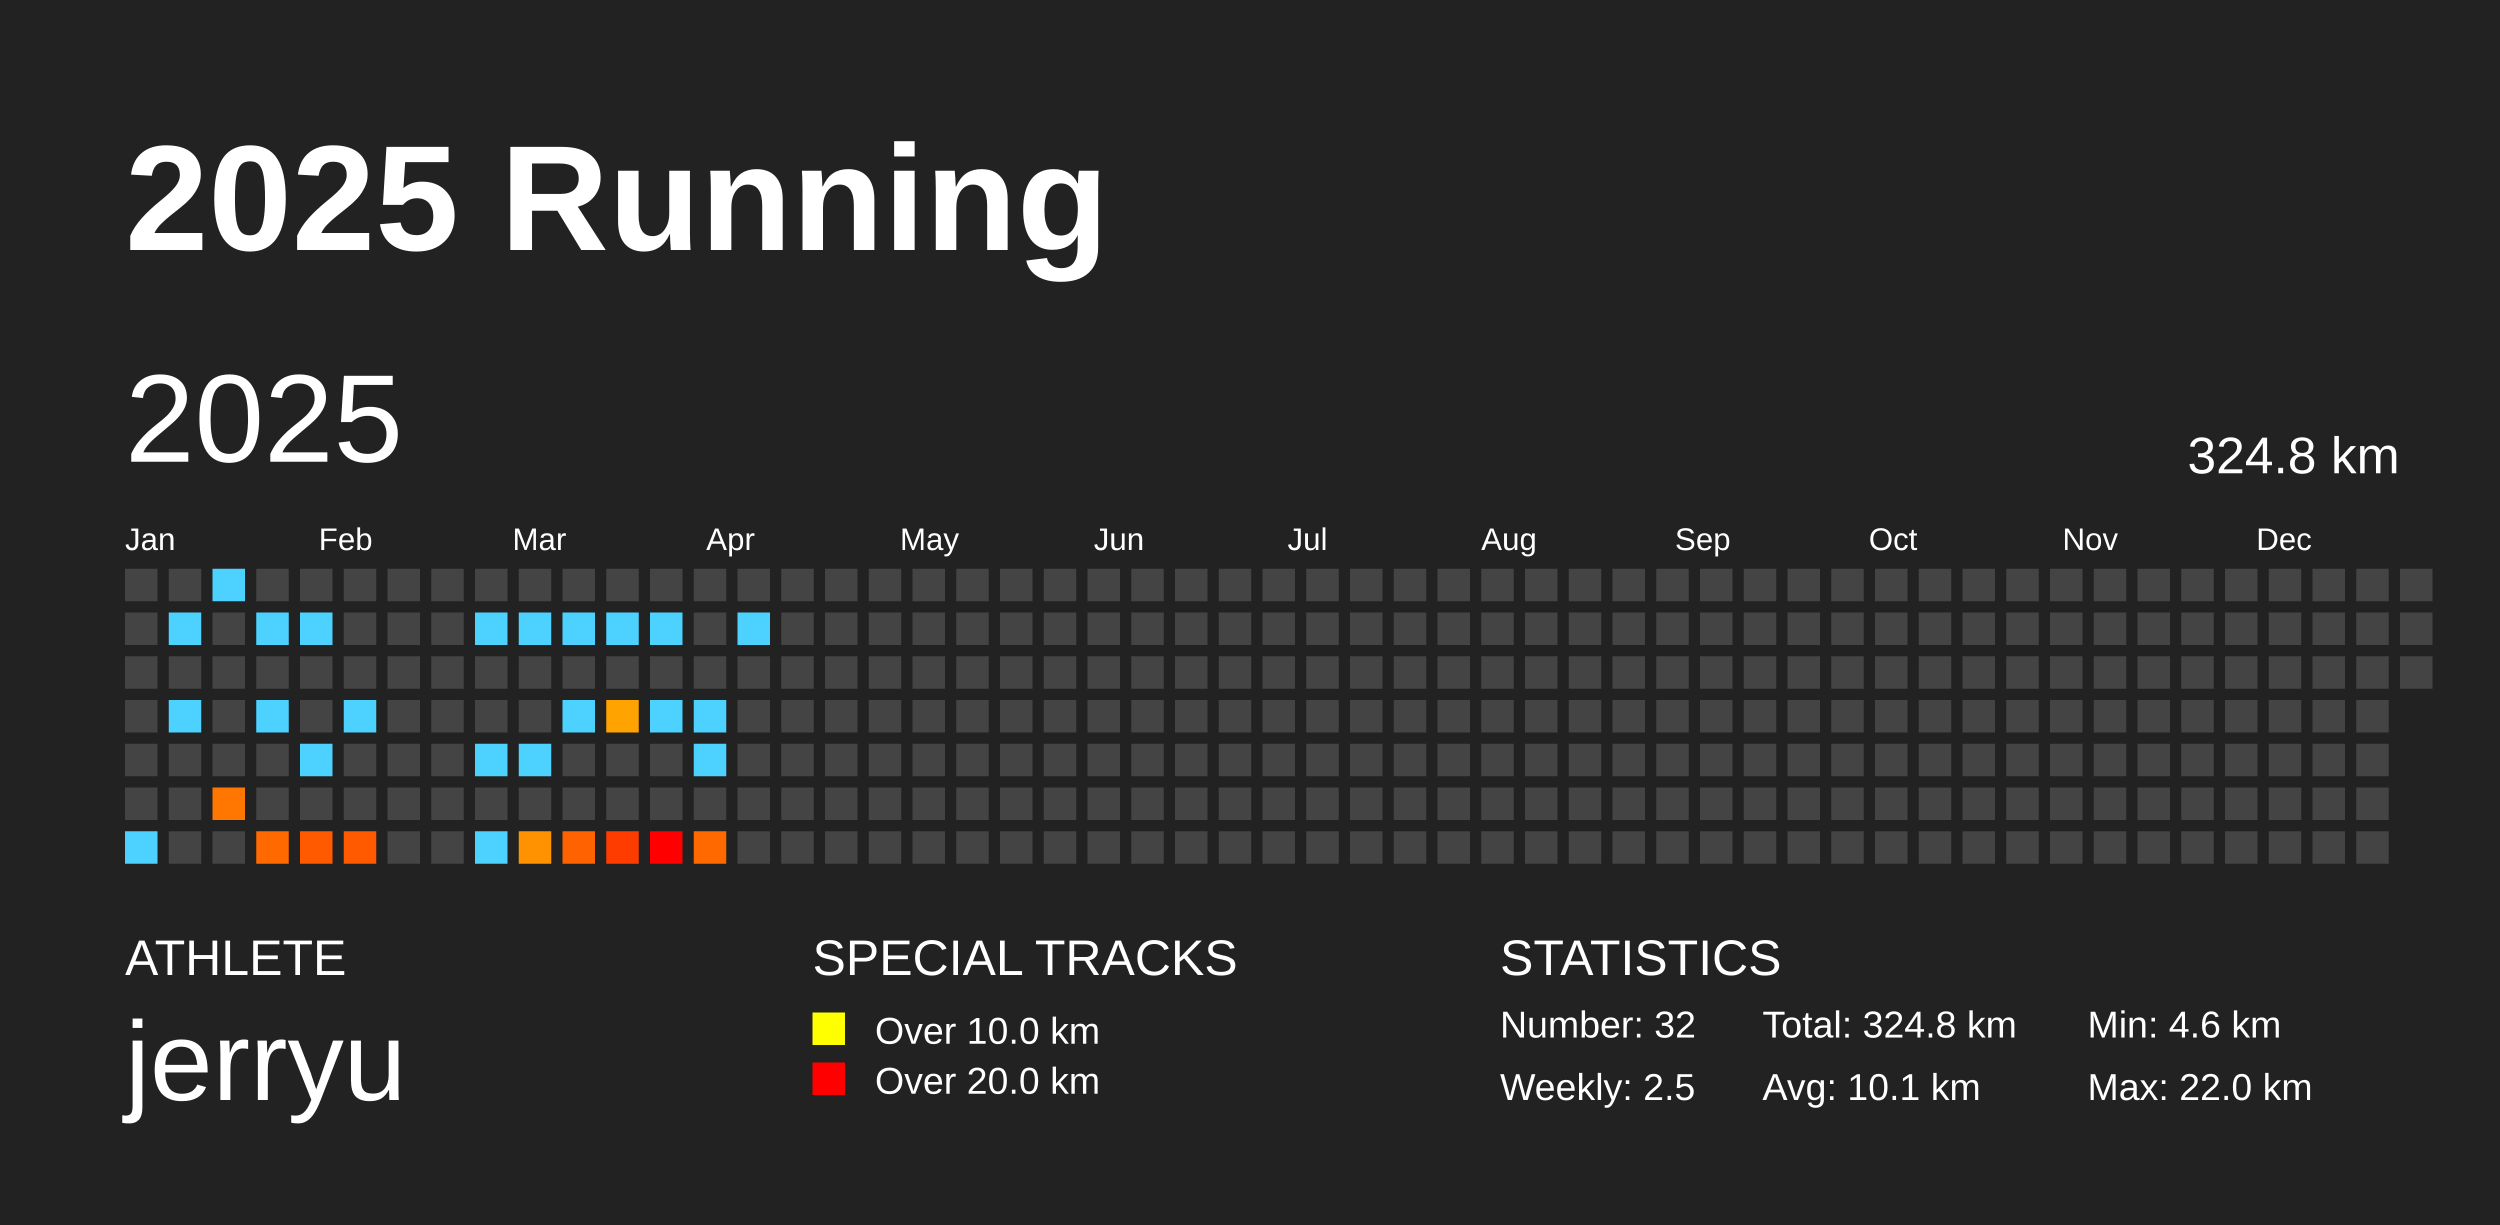
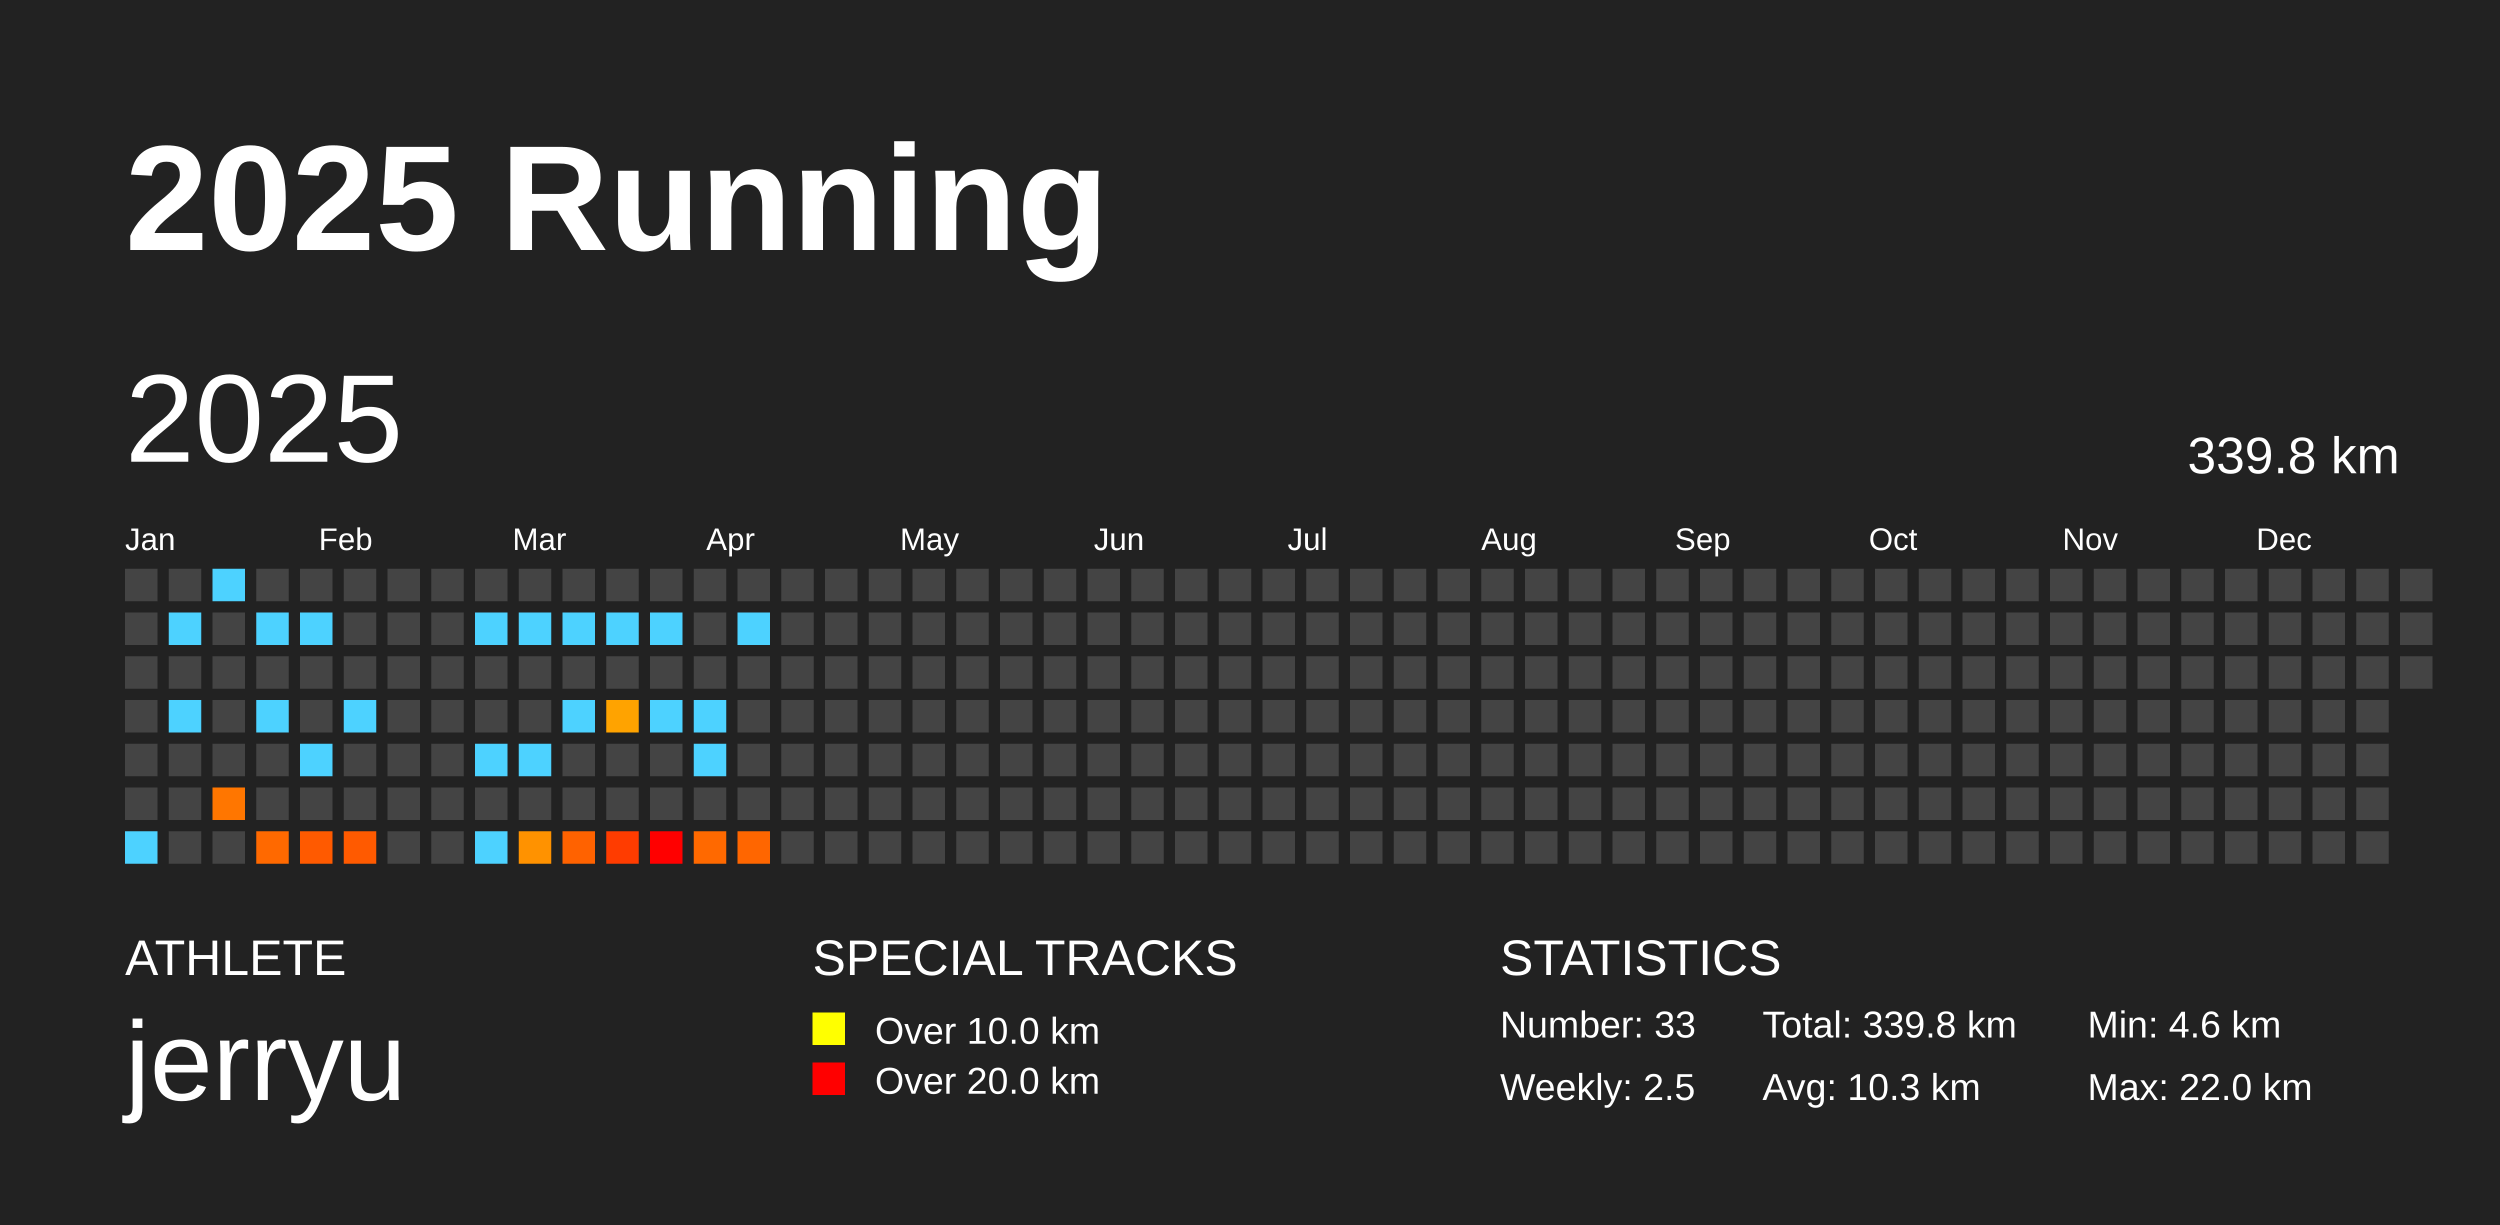
<svg xmlns="http://www.w3.org/2000/svg" baseProfile="full" height="98mm" version="1.1" viewBox="0,0,200,98" width="200mm">
  <defs />
  <rect fill="#222222" height="98" width="200" x="0" y="0" />
  <text fill="#FFFFFF" style="font-size:12px; font-family:Arial; font-weight:bold;" x="10" y="20">2025 Running</text>
  <text fill="#FFFFFF" style="font-size:4px; font-family:Arial" x="10" y="78">ATHLETE</text>
  <text fill="#FFFFFF" style="font-size:9px; font-family:Arial" x="10" y="88">jerryu</text>
  <text fill="#FFFFFF" style="font-size:4px; font-family:Arial" x="65" y="78">SPECIAL TRACKS</text>
  <rect fill="yellow" height="2.6" width="2.6" x="65" y="81" />
  <text fill="#FFFFFF" style="font-size:3px; font-family:Arial" x="70" y="83.5">Over 10.0 km</text>
  <rect fill="red" height="2.6" width="2.6" x="65" y="85" />
  <text fill="#FFFFFF" style="font-size:3px; font-family:Arial" x="70" y="87.5">Over 20.0 km</text>
  <text fill="#FFFFFF" style="font-size:4px; font-family:Arial" x="120" y="78">STATISTICS</text>
-   <text fill="#FFFFFF" style="font-size:3px; font-family:Arial" x="120" y="83">Number: 32</text>
+   <text fill="#FFFFFF" style="font-size:3px; font-family:Arial" x="120" y="83">Number: 33</text>
  <text fill="#FFFFFF" style="font-size:3px; font-family:Arial" x="120" y="88">Weekly: 2.5</text>
-   <text fill="#FFFFFF" style="font-size:3px; font-family:Arial" x="141" y="83">Total: 324.8 km</text>
-   <text fill="#FFFFFF" style="font-size:3px; font-family:Arial" x="141" y="88">Avg: 10.1 km</text>
+   <text fill="#FFFFFF" style="font-size:3px; font-family:Arial" x="141" y="83">Total: 339.8 km</text>
+   <text fill="#FFFFFF" style="font-size:3px; font-family:Arial" x="141" y="88">Avg: 10.3 km</text>
  <text fill="#FFFFFF" style="font-size:3px; font-family:Arial" x="167" y="83">Min: 4.6 km</text>
  <text fill="#FFFFFF" style="font-size:3px; font-family:Arial" x="167" y="88">Max: 22.0 km</text>
  <text dominant-baseline="hanging" fill="#FFFFFF" style="font-size:10.0px; font-family:Arial;" x="10" y="30">2025</text>
-   <text dominant-baseline="hanging" fill="#FFFFFF" style="font-size:4.125px; font-family:Arial;" x="175" y="35">324.8 km</text>
+   <text dominant-baseline="hanging" fill="#FFFFFF" style="font-size:4.125px; font-family:Arial;" x="175" y="35">339.8 km</text>
  <text fill="#FFFFFF" style="font-size:2.5px; font-family:Arial" x="10.0" y="44">Jan</text>
  <text fill="#FFFFFF" style="font-size:2.5px; font-family:Arial" x="25.5" y="44">Feb</text>
  <text fill="#FFFFFF" style="font-size:2.5px; font-family:Arial" x="41.0" y="44">Mar</text>
  <text fill="#FFFFFF" style="font-size:2.5px; font-family:Arial" x="56.5" y="44">Apr</text>
  <text fill="#FFFFFF" style="font-size:2.5px; font-family:Arial" x="72.0" y="44">May</text>
  <text fill="#FFFFFF" style="font-size:2.5px; font-family:Arial" x="87.5" y="44">Jun</text>
  <text fill="#FFFFFF" style="font-size:2.5px; font-family:Arial" x="103.0" y="44">Jul</text>
  <text fill="#FFFFFF" style="font-size:2.5px; font-family:Arial" x="118.5" y="44">Aug</text>
  <text fill="#FFFFFF" style="font-size:2.5px; font-family:Arial" x="134.0" y="44">Sep</text>
  <text fill="#FFFFFF" style="font-size:2.5px; font-family:Arial" x="149.5" y="44">Oct</text>
  <text fill="#FFFFFF" style="font-size:2.5px; font-family:Arial" x="165.0" y="44">Nov</text>
  <text fill="#FFFFFF" style="font-size:2.5px; font-family:Arial" x="180.5" y="44">Dec</text>
  <rect fill="#444444" height="2.6" width="2.6" x="10.0" y="45.5" />
  <rect fill="#444444" height="2.6" width="2.6" x="10.0" y="49.0" />
  <rect fill="#444444" height="2.6" width="2.6" x="10.0" y="52.5" />
  <rect fill="#444444" height="2.6" width="2.6" x="10.0" y="56.0" />
  <rect fill="#444444" height="2.6" width="2.6" x="10.0" y="59.5" />
  <rect fill="#444444" height="2.6" width="2.6" x="10.0" y="63.0" />
  <rect fill="#4dd2ff" height="2.6" width="2.6" x="10.0" y="66.5" />
  <rect fill="#444444" height="2.6" width="2.6" x="13.5" y="45.5" />
  <rect fill="#4dd2ff" height="2.6" width="2.6" x="13.5" y="49.0" />
  <rect fill="#444444" height="2.6" width="2.6" x="13.5" y="52.5" />
  <rect fill="#4dd2ff" height="2.6" width="2.6" x="13.5" y="56.0" />
  <rect fill="#444444" height="2.6" width="2.6" x="13.5" y="59.5" />
  <rect fill="#444444" height="2.6" width="2.6" x="13.5" y="63.0" />
  <rect fill="#444444" height="2.6" width="2.6" x="13.5" y="66.5" />
  <rect fill="#4dd2ff" height="2.6" width="2.6" x="17.0" y="45.5" />
  <rect fill="#444444" height="2.6" width="2.6" x="17.0" y="49.0" />
  <rect fill="#444444" height="2.6" width="2.6" x="17.0" y="52.5" />
  <rect fill="#444444" height="2.6" width="2.6" x="17.0" y="56.0" />
  <rect fill="#444444" height="2.6" width="2.6" x="17.0" y="59.5" />
  <rect fill="#ff7600" height="2.6" width="2.6" x="17.0" y="63.0" />
  <rect fill="#444444" height="2.6" width="2.6" x="17.0" y="66.5" />
  <rect fill="#444444" height="2.6" width="2.6" x="20.5" y="45.5" />
  <rect fill="#4dd2ff" height="2.6" width="2.6" x="20.5" y="49.0" />
  <rect fill="#444444" height="2.6" width="2.6" x="20.5" y="52.5" />
  <rect fill="#4dd2ff" height="2.6" width="2.6" x="20.5" y="56.0" />
  <rect fill="#444444" height="2.6" width="2.6" x="20.5" y="59.5" />
  <rect fill="#444444" height="2.6" width="2.6" x="20.5" y="63.0" />
  <rect fill="#ff6900" height="2.6" width="2.6" x="20.5" y="66.5" />
  <rect fill="#444444" height="2.6" width="2.6" x="24.0" y="45.5" />
  <rect fill="#4dd2ff" height="2.6" width="2.6" x="24.0" y="49.0" />
  <rect fill="#444444" height="2.6" width="2.6" x="24.0" y="52.5" />
  <rect fill="#444444" height="2.6" width="2.6" x="24.0" y="56.0" />
  <rect fill="#4dd2ff" height="2.6" width="2.6" x="24.0" y="59.5" />
  <rect fill="#444444" height="2.6" width="2.6" x="24.0" y="63.0" />
  <rect fill="#ff5a00" height="2.6" width="2.6" x="24.0" y="66.5" />
  <rect fill="#444444" height="2.6" width="2.6" x="27.5" y="45.5" />
  <rect fill="#444444" height="2.6" width="2.6" x="27.5" y="49.0" />
  <rect fill="#444444" height="2.6" width="2.6" x="27.5" y="52.5" />
  <rect fill="#4dd2ff" height="2.6" width="2.6" x="27.5" y="56.0" />
  <rect fill="#444444" height="2.6" width="2.6" x="27.5" y="59.5" />
  <rect fill="#444444" height="2.6" width="2.6" x="27.5" y="63.0" />
  <rect fill="#ff5a00" height="2.6" width="2.6" x="27.5" y="66.5" />
  <rect fill="#444444" height="2.6" width="2.6" x="31.0" y="45.5" />
  <rect fill="#444444" height="2.6" width="2.6" x="31.0" y="49.0" />
  <rect fill="#444444" height="2.6" width="2.6" x="31.0" y="52.5" />
  <rect fill="#444444" height="2.6" width="2.6" x="31.0" y="56.0" />
  <rect fill="#444444" height="2.6" width="2.6" x="31.0" y="59.5" />
  <rect fill="#444444" height="2.6" width="2.6" x="31.0" y="63.0" />
  <rect fill="#444444" height="2.6" width="2.6" x="31.0" y="66.5" />
  <rect fill="#444444" height="2.6" width="2.6" x="34.5" y="45.5" />
  <rect fill="#444444" height="2.6" width="2.6" x="34.5" y="49.0" />
  <rect fill="#444444" height="2.6" width="2.6" x="34.5" y="52.5" />
  <rect fill="#444444" height="2.6" width="2.6" x="34.5" y="56.0" />
  <rect fill="#444444" height="2.6" width="2.6" x="34.5" y="59.5" />
  <rect fill="#444444" height="2.6" width="2.6" x="34.5" y="63.0" />
  <rect fill="#444444" height="2.6" width="2.6" x="34.5" y="66.5" />
  <rect fill="#444444" height="2.6" width="2.6" x="38.0" y="45.5" />
  <rect fill="#4dd2ff" height="2.6" width="2.6" x="38.0" y="49.0" />
  <rect fill="#444444" height="2.6" width="2.6" x="38.0" y="52.5" />
  <rect fill="#444444" height="2.6" width="2.6" x="38.0" y="56.0" />
  <rect fill="#4dd2ff" height="2.6" width="2.6" x="38.0" y="59.5" />
  <rect fill="#444444" height="2.6" width="2.6" x="38.0" y="63.0" />
  <rect fill="#4dd2ff" height="2.6" width="2.6" x="38.0" y="66.5" />
  <rect fill="#444444" height="2.6" width="2.6" x="41.5" y="45.5" />
  <rect fill="#4dd2ff" height="2.6" width="2.6" x="41.5" y="49.0" />
  <rect fill="#444444" height="2.6" width="2.6" x="41.5" y="52.5" />
  <rect fill="#444444" height="2.6" width="2.6" x="41.5" y="56.0" />
  <rect fill="#4dd2ff" height="2.6" width="2.6" x="41.5" y="59.5" />
  <rect fill="#444444" height="2.6" width="2.6" x="41.5" y="63.0" />
  <rect fill="#ff9200" height="2.6" width="2.6" x="41.5" y="66.5" />
  <rect fill="#444444" height="2.6" width="2.6" x="45.0" y="45.5" />
  <rect fill="#4dd2ff" height="2.6" width="2.6" x="45.0" y="49.0" />
  <rect fill="#444444" height="2.6" width="2.6" x="45.0" y="52.5" />
  <rect fill="#4dd2ff" height="2.6" width="2.6" x="45.0" y="56.0" />
  <rect fill="#444444" height="2.6" width="2.6" x="45.0" y="59.5" />
  <rect fill="#444444" height="2.6" width="2.6" x="45.0" y="63.0" />
  <rect fill="#ff6200" height="2.6" width="2.6" x="45.0" y="66.5" />
  <rect fill="#444444" height="2.6" width="2.6" x="48.5" y="45.5" />
  <rect fill="#4dd2ff" height="2.6" width="2.6" x="48.5" y="49.0" />
  <rect fill="#444444" height="2.6" width="2.6" x="48.5" y="52.5" />
  <rect fill="#ffa300" height="2.6" width="2.6" x="48.5" y="56.0" />
  <rect fill="#444444" height="2.6" width="2.6" x="48.5" y="59.5" />
  <rect fill="#444444" height="2.6" width="2.6" x="48.5" y="63.0" />
  <rect fill="#ff3c00" height="2.6" width="2.6" x="48.5" y="66.5" />
  <rect fill="#444444" height="2.6" width="2.6" x="52.0" y="45.5" />
  <rect fill="#4dd2ff" height="2.6" width="2.6" x="52.0" y="49.0" />
  <rect fill="#444444" height="2.6" width="2.6" x="52.0" y="52.5" />
  <rect fill="#4dd2ff" height="2.6" width="2.6" x="52.0" y="56.0" />
  <rect fill="#444444" height="2.6" width="2.6" x="52.0" y="59.5" />
  <rect fill="#444444" height="2.6" width="2.6" x="52.0" y="63.0" />
  <rect fill="red" height="2.6" width="2.6" x="52.0" y="66.5" />
  <rect fill="#444444" height="2.6" width="2.6" x="55.5" y="45.5" />
  <rect fill="#444444" height="2.6" width="2.6" x="55.5" y="49.0" />
  <rect fill="#444444" height="2.6" width="2.6" x="55.5" y="52.5" />
  <rect fill="#4dd2ff" height="2.6" width="2.6" x="55.5" y="56.0" />
  <rect fill="#4dd2ff" height="2.6" width="2.6" x="55.5" y="59.5" />
  <rect fill="#444444" height="2.6" width="2.6" x="55.5" y="63.0" />
  <rect fill="#ff6900" height="2.6" width="2.6" x="55.5" y="66.5" />
  <rect fill="#444444" height="2.6" width="2.6" x="59.0" y="45.5" />
  <rect fill="#4dd2ff" height="2.6" width="2.6" x="59.0" y="49.0" />
  <rect fill="#444444" height="2.6" width="2.6" x="59.0" y="52.5" />
  <rect fill="#444444" height="2.6" width="2.6" x="59.0" y="56.0" />
  <rect fill="#444444" height="2.6" width="2.6" x="59.0" y="59.5" />
  <rect fill="#444444" height="2.6" width="2.6" x="59.0" y="63.0" />
-   <rect fill="#444444" height="2.6" width="2.6" x="59.0" y="66.5" />
+   <rect fill="#ff6600" height="2.6" width="2.6" x="59.0" y="66.5" />
  <rect fill="#444444" height="2.6" width="2.6" x="62.5" y="45.5" />
  <rect fill="#444444" height="2.6" width="2.6" x="62.5" y="49.0" />
  <rect fill="#444444" height="2.6" width="2.6" x="62.5" y="52.5" />
  <rect fill="#444444" height="2.6" width="2.6" x="62.5" y="56.0" />
  <rect fill="#444444" height="2.6" width="2.6" x="62.5" y="59.5" />
  <rect fill="#444444" height="2.6" width="2.6" x="62.5" y="63.0" />
  <rect fill="#444444" height="2.6" width="2.6" x="62.5" y="66.5" />
  <rect fill="#444444" height="2.6" width="2.6" x="66.0" y="45.5" />
  <rect fill="#444444" height="2.6" width="2.6" x="66.0" y="49.0" />
  <rect fill="#444444" height="2.6" width="2.6" x="66.0" y="52.5" />
  <rect fill="#444444" height="2.6" width="2.6" x="66.0" y="56.0" />
  <rect fill="#444444" height="2.6" width="2.6" x="66.0" y="59.5" />
  <rect fill="#444444" height="2.6" width="2.6" x="66.0" y="63.0" />
  <rect fill="#444444" height="2.6" width="2.6" x="66.0" y="66.5" />
  <rect fill="#444444" height="2.6" width="2.6" x="69.5" y="45.5" />
  <rect fill="#444444" height="2.6" width="2.6" x="69.5" y="49.0" />
  <rect fill="#444444" height="2.6" width="2.6" x="69.5" y="52.5" />
  <rect fill="#444444" height="2.6" width="2.6" x="69.5" y="56.0" />
  <rect fill="#444444" height="2.6" width="2.6" x="69.5" y="59.5" />
  <rect fill="#444444" height="2.6" width="2.6" x="69.5" y="63.0" />
  <rect fill="#444444" height="2.6" width="2.6" x="69.5" y="66.5" />
  <rect fill="#444444" height="2.6" width="2.6" x="73.0" y="45.5" />
  <rect fill="#444444" height="2.6" width="2.6" x="73.0" y="49.0" />
  <rect fill="#444444" height="2.6" width="2.6" x="73.0" y="52.5" />
  <rect fill="#444444" height="2.6" width="2.6" x="73.0" y="56.0" />
  <rect fill="#444444" height="2.6" width="2.6" x="73.0" y="59.5" />
  <rect fill="#444444" height="2.6" width="2.6" x="73.0" y="63.0" />
  <rect fill="#444444" height="2.6" width="2.6" x="73.0" y="66.5" />
  <rect fill="#444444" height="2.6" width="2.6" x="76.5" y="45.5" />
  <rect fill="#444444" height="2.6" width="2.6" x="76.5" y="49.0" />
  <rect fill="#444444" height="2.6" width="2.6" x="76.5" y="52.5" />
  <rect fill="#444444" height="2.6" width="2.6" x="76.5" y="56.0" />
  <rect fill="#444444" height="2.6" width="2.6" x="76.5" y="59.5" />
  <rect fill="#444444" height="2.6" width="2.6" x="76.5" y="63.0" />
  <rect fill="#444444" height="2.6" width="2.6" x="76.5" y="66.5" />
  <rect fill="#444444" height="2.6" width="2.6" x="80.0" y="45.5" />
  <rect fill="#444444" height="2.6" width="2.6" x="80.0" y="49.0" />
  <rect fill="#444444" height="2.6" width="2.6" x="80.0" y="52.5" />
  <rect fill="#444444" height="2.6" width="2.6" x="80.0" y="56.0" />
  <rect fill="#444444" height="2.6" width="2.6" x="80.0" y="59.5" />
  <rect fill="#444444" height="2.6" width="2.6" x="80.0" y="63.0" />
  <rect fill="#444444" height="2.6" width="2.6" x="80.0" y="66.5" />
  <rect fill="#444444" height="2.6" width="2.6" x="83.5" y="45.5" />
  <rect fill="#444444" height="2.6" width="2.6" x="83.5" y="49.0" />
  <rect fill="#444444" height="2.6" width="2.6" x="83.5" y="52.5" />
  <rect fill="#444444" height="2.6" width="2.6" x="83.5" y="56.0" />
  <rect fill="#444444" height="2.6" width="2.6" x="83.5" y="59.5" />
  <rect fill="#444444" height="2.6" width="2.6" x="83.5" y="63.0" />
  <rect fill="#444444" height="2.6" width="2.6" x="83.5" y="66.5" />
  <rect fill="#444444" height="2.6" width="2.6" x="87.0" y="45.5" />
  <rect fill="#444444" height="2.6" width="2.6" x="87.0" y="49.0" />
  <rect fill="#444444" height="2.6" width="2.6" x="87.0" y="52.5" />
  <rect fill="#444444" height="2.6" width="2.6" x="87.0" y="56.0" />
  <rect fill="#444444" height="2.6" width="2.6" x="87.0" y="59.5" />
  <rect fill="#444444" height="2.6" width="2.6" x="87.0" y="63.0" />
  <rect fill="#444444" height="2.6" width="2.6" x="87.0" y="66.5" />
  <rect fill="#444444" height="2.6" width="2.6" x="90.5" y="45.5" />
  <rect fill="#444444" height="2.6" width="2.6" x="90.5" y="49.0" />
  <rect fill="#444444" height="2.6" width="2.6" x="90.5" y="52.5" />
  <rect fill="#444444" height="2.6" width="2.6" x="90.5" y="56.0" />
  <rect fill="#444444" height="2.6" width="2.6" x="90.5" y="59.5" />
  <rect fill="#444444" height="2.6" width="2.6" x="90.5" y="63.0" />
  <rect fill="#444444" height="2.6" width="2.6" x="90.5" y="66.5" />
  <rect fill="#444444" height="2.6" width="2.6" x="94.0" y="45.5" />
  <rect fill="#444444" height="2.6" width="2.6" x="94.0" y="49.0" />
  <rect fill="#444444" height="2.6" width="2.6" x="94.0" y="52.5" />
  <rect fill="#444444" height="2.6" width="2.6" x="94.0" y="56.0" />
  <rect fill="#444444" height="2.6" width="2.6" x="94.0" y="59.5" />
  <rect fill="#444444" height="2.6" width="2.6" x="94.0" y="63.0" />
  <rect fill="#444444" height="2.6" width="2.6" x="94.0" y="66.5" />
  <rect fill="#444444" height="2.6" width="2.6" x="97.5" y="45.5" />
  <rect fill="#444444" height="2.6" width="2.6" x="97.5" y="49.0" />
  <rect fill="#444444" height="2.6" width="2.6" x="97.5" y="52.5" />
  <rect fill="#444444" height="2.6" width="2.6" x="97.5" y="56.0" />
  <rect fill="#444444" height="2.6" width="2.6" x="97.5" y="59.5" />
  <rect fill="#444444" height="2.6" width="2.6" x="97.5" y="63.0" />
  <rect fill="#444444" height="2.6" width="2.6" x="97.5" y="66.5" />
  <rect fill="#444444" height="2.6" width="2.6" x="101.0" y="45.5" />
  <rect fill="#444444" height="2.6" width="2.6" x="101.0" y="49.0" />
  <rect fill="#444444" height="2.6" width="2.6" x="101.0" y="52.5" />
  <rect fill="#444444" height="2.6" width="2.6" x="101.0" y="56.0" />
  <rect fill="#444444" height="2.6" width="2.6" x="101.0" y="59.5" />
  <rect fill="#444444" height="2.6" width="2.6" x="101.0" y="63.0" />
  <rect fill="#444444" height="2.6" width="2.6" x="101.0" y="66.5" />
  <rect fill="#444444" height="2.6" width="2.6" x="104.5" y="45.5" />
  <rect fill="#444444" height="2.6" width="2.6" x="104.5" y="49.0" />
  <rect fill="#444444" height="2.6" width="2.6" x="104.5" y="52.5" />
  <rect fill="#444444" height="2.6" width="2.6" x="104.5" y="56.0" />
  <rect fill="#444444" height="2.6" width="2.6" x="104.5" y="59.5" />
  <rect fill="#444444" height="2.6" width="2.6" x="104.5" y="63.0" />
  <rect fill="#444444" height="2.6" width="2.6" x="104.5" y="66.5" />
  <rect fill="#444444" height="2.6" width="2.6" x="108.0" y="45.5" />
  <rect fill="#444444" height="2.6" width="2.6" x="108.0" y="49.0" />
  <rect fill="#444444" height="2.6" width="2.6" x="108.0" y="52.5" />
  <rect fill="#444444" height="2.6" width="2.6" x="108.0" y="56.0" />
  <rect fill="#444444" height="2.6" width="2.6" x="108.0" y="59.5" />
  <rect fill="#444444" height="2.6" width="2.6" x="108.0" y="63.0" />
  <rect fill="#444444" height="2.6" width="2.6" x="108.0" y="66.5" />
  <rect fill="#444444" height="2.6" width="2.6" x="111.5" y="45.5" />
  <rect fill="#444444" height="2.6" width="2.6" x="111.5" y="49.0" />
  <rect fill="#444444" height="2.6" width="2.6" x="111.5" y="52.5" />
  <rect fill="#444444" height="2.6" width="2.6" x="111.5" y="56.0" />
  <rect fill="#444444" height="2.6" width="2.6" x="111.5" y="59.5" />
  <rect fill="#444444" height="2.6" width="2.6" x="111.5" y="63.0" />
  <rect fill="#444444" height="2.6" width="2.6" x="111.5" y="66.5" />
  <rect fill="#444444" height="2.6" width="2.6" x="115.0" y="45.5" />
  <rect fill="#444444" height="2.6" width="2.6" x="115.0" y="49.0" />
  <rect fill="#444444" height="2.6" width="2.6" x="115.0" y="52.5" />
  <rect fill="#444444" height="2.6" width="2.6" x="115.0" y="56.0" />
  <rect fill="#444444" height="2.6" width="2.6" x="115.0" y="59.5" />
  <rect fill="#444444" height="2.6" width="2.6" x="115.0" y="63.0" />
  <rect fill="#444444" height="2.6" width="2.6" x="115.0" y="66.5" />
  <rect fill="#444444" height="2.6" width="2.6" x="118.5" y="45.5" />
  <rect fill="#444444" height="2.6" width="2.6" x="118.5" y="49.0" />
  <rect fill="#444444" height="2.6" width="2.6" x="118.5" y="52.5" />
  <rect fill="#444444" height="2.6" width="2.6" x="118.5" y="56.0" />
  <rect fill="#444444" height="2.6" width="2.6" x="118.5" y="59.5" />
  <rect fill="#444444" height="2.6" width="2.6" x="118.5" y="63.0" />
  <rect fill="#444444" height="2.6" width="2.6" x="118.5" y="66.5" />
  <rect fill="#444444" height="2.6" width="2.6" x="122.0" y="45.5" />
  <rect fill="#444444" height="2.6" width="2.6" x="122.0" y="49.0" />
  <rect fill="#444444" height="2.6" width="2.6" x="122.0" y="52.5" />
  <rect fill="#444444" height="2.6" width="2.6" x="122.0" y="56.0" />
  <rect fill="#444444" height="2.6" width="2.6" x="122.0" y="59.5" />
  <rect fill="#444444" height="2.6" width="2.6" x="122.0" y="63.0" />
  <rect fill="#444444" height="2.6" width="2.6" x="122.0" y="66.5" />
  <rect fill="#444444" height="2.6" width="2.6" x="125.5" y="45.5" />
  <rect fill="#444444" height="2.6" width="2.6" x="125.5" y="49.0" />
  <rect fill="#444444" height="2.6" width="2.6" x="125.5" y="52.5" />
  <rect fill="#444444" height="2.6" width="2.6" x="125.5" y="56.0" />
  <rect fill="#444444" height="2.6" width="2.6" x="125.5" y="59.5" />
  <rect fill="#444444" height="2.6" width="2.6" x="125.5" y="63.0" />
  <rect fill="#444444" height="2.6" width="2.6" x="125.5" y="66.5" />
  <rect fill="#444444" height="2.6" width="2.6" x="129.0" y="45.5" />
  <rect fill="#444444" height="2.6" width="2.6" x="129.0" y="49.0" />
  <rect fill="#444444" height="2.6" width="2.6" x="129.0" y="52.5" />
  <rect fill="#444444" height="2.6" width="2.6" x="129.0" y="56.0" />
  <rect fill="#444444" height="2.6" width="2.6" x="129.0" y="59.5" />
  <rect fill="#444444" height="2.6" width="2.6" x="129.0" y="63.0" />
  <rect fill="#444444" height="2.6" width="2.6" x="129.0" y="66.5" />
  <rect fill="#444444" height="2.6" width="2.6" x="132.5" y="45.5" />
  <rect fill="#444444" height="2.6" width="2.6" x="132.5" y="49.0" />
  <rect fill="#444444" height="2.6" width="2.6" x="132.5" y="52.5" />
  <rect fill="#444444" height="2.6" width="2.6" x="132.5" y="56.0" />
  <rect fill="#444444" height="2.6" width="2.6" x="132.5" y="59.5" />
  <rect fill="#444444" height="2.6" width="2.6" x="132.5" y="63.0" />
  <rect fill="#444444" height="2.6" width="2.6" x="132.5" y="66.5" />
  <rect fill="#444444" height="2.6" width="2.6" x="136.0" y="45.5" />
  <rect fill="#444444" height="2.6" width="2.6" x="136.0" y="49.0" />
  <rect fill="#444444" height="2.6" width="2.6" x="136.0" y="52.5" />
  <rect fill="#444444" height="2.6" width="2.6" x="136.0" y="56.0" />
  <rect fill="#444444" height="2.6" width="2.6" x="136.0" y="59.5" />
  <rect fill="#444444" height="2.6" width="2.6" x="136.0" y="63.0" />
  <rect fill="#444444" height="2.6" width="2.6" x="136.0" y="66.5" />
  <rect fill="#444444" height="2.6" width="2.6" x="139.5" y="45.5" />
  <rect fill="#444444" height="2.6" width="2.6" x="139.5" y="49.0" />
  <rect fill="#444444" height="2.6" width="2.6" x="139.5" y="52.5" />
  <rect fill="#444444" height="2.6" width="2.6" x="139.5" y="56.0" />
  <rect fill="#444444" height="2.6" width="2.6" x="139.5" y="59.5" />
  <rect fill="#444444" height="2.6" width="2.6" x="139.5" y="63.0" />
  <rect fill="#444444" height="2.6" width="2.6" x="139.5" y="66.5" />
  <rect fill="#444444" height="2.6" width="2.6" x="143.0" y="45.5" />
  <rect fill="#444444" height="2.6" width="2.6" x="143.0" y="49.0" />
  <rect fill="#444444" height="2.6" width="2.6" x="143.0" y="52.5" />
  <rect fill="#444444" height="2.6" width="2.6" x="143.0" y="56.0" />
  <rect fill="#444444" height="2.6" width="2.6" x="143.0" y="59.5" />
  <rect fill="#444444" height="2.6" width="2.6" x="143.0" y="63.0" />
  <rect fill="#444444" height="2.6" width="2.6" x="143.0" y="66.5" />
  <rect fill="#444444" height="2.6" width="2.6" x="146.5" y="45.5" />
  <rect fill="#444444" height="2.6" width="2.6" x="146.5" y="49.0" />
  <rect fill="#444444" height="2.6" width="2.6" x="146.5" y="52.5" />
  <rect fill="#444444" height="2.6" width="2.6" x="146.5" y="56.0" />
  <rect fill="#444444" height="2.6" width="2.6" x="146.5" y="59.5" />
  <rect fill="#444444" height="2.6" width="2.6" x="146.5" y="63.0" />
  <rect fill="#444444" height="2.6" width="2.6" x="146.5" y="66.5" />
  <rect fill="#444444" height="2.6" width="2.6" x="150.0" y="45.5" />
  <rect fill="#444444" height="2.6" width="2.6" x="150.0" y="49.0" />
  <rect fill="#444444" height="2.6" width="2.6" x="150.0" y="52.5" />
  <rect fill="#444444" height="2.6" width="2.6" x="150.0" y="56.0" />
  <rect fill="#444444" height="2.6" width="2.6" x="150.0" y="59.5" />
  <rect fill="#444444" height="2.6" width="2.6" x="150.0" y="63.0" />
  <rect fill="#444444" height="2.6" width="2.6" x="150.0" y="66.5" />
  <rect fill="#444444" height="2.6" width="2.6" x="153.5" y="45.5" />
  <rect fill="#444444" height="2.6" width="2.6" x="153.5" y="49.0" />
  <rect fill="#444444" height="2.6" width="2.6" x="153.5" y="52.5" />
  <rect fill="#444444" height="2.6" width="2.6" x="153.5" y="56.0" />
  <rect fill="#444444" height="2.6" width="2.6" x="153.5" y="59.5" />
  <rect fill="#444444" height="2.6" width="2.6" x="153.5" y="63.0" />
  <rect fill="#444444" height="2.6" width="2.6" x="153.5" y="66.5" />
  <rect fill="#444444" height="2.6" width="2.6" x="157.0" y="45.5" />
  <rect fill="#444444" height="2.6" width="2.6" x="157.0" y="49.0" />
  <rect fill="#444444" height="2.6" width="2.6" x="157.0" y="52.5" />
  <rect fill="#444444" height="2.6" width="2.6" x="157.0" y="56.0" />
  <rect fill="#444444" height="2.6" width="2.6" x="157.0" y="59.5" />
  <rect fill="#444444" height="2.6" width="2.6" x="157.0" y="63.0" />
  <rect fill="#444444" height="2.6" width="2.6" x="157.0" y="66.5" />
  <rect fill="#444444" height="2.6" width="2.6" x="160.5" y="45.5" />
  <rect fill="#444444" height="2.6" width="2.6" x="160.5" y="49.0" />
  <rect fill="#444444" height="2.6" width="2.6" x="160.5" y="52.5" />
  <rect fill="#444444" height="2.6" width="2.6" x="160.5" y="56.0" />
  <rect fill="#444444" height="2.6" width="2.6" x="160.5" y="59.5" />
  <rect fill="#444444" height="2.6" width="2.6" x="160.5" y="63.0" />
  <rect fill="#444444" height="2.6" width="2.6" x="160.5" y="66.5" />
  <rect fill="#444444" height="2.6" width="2.6" x="164.0" y="45.5" />
  <rect fill="#444444" height="2.6" width="2.6" x="164.0" y="49.0" />
  <rect fill="#444444" height="2.6" width="2.6" x="164.0" y="52.5" />
  <rect fill="#444444" height="2.6" width="2.6" x="164.0" y="56.0" />
  <rect fill="#444444" height="2.6" width="2.6" x="164.0" y="59.5" />
  <rect fill="#444444" height="2.6" width="2.6" x="164.0" y="63.0" />
  <rect fill="#444444" height="2.6" width="2.6" x="164.0" y="66.5" />
  <rect fill="#444444" height="2.6" width="2.6" x="167.5" y="45.5" />
  <rect fill="#444444" height="2.6" width="2.6" x="167.5" y="49.0" />
  <rect fill="#444444" height="2.6" width="2.6" x="167.5" y="52.5" />
  <rect fill="#444444" height="2.6" width="2.6" x="167.5" y="56.0" />
  <rect fill="#444444" height="2.6" width="2.6" x="167.5" y="59.5" />
  <rect fill="#444444" height="2.6" width="2.6" x="167.5" y="63.0" />
  <rect fill="#444444" height="2.6" width="2.6" x="167.5" y="66.5" />
  <rect fill="#444444" height="2.6" width="2.6" x="171.0" y="45.5" />
  <rect fill="#444444" height="2.6" width="2.6" x="171.0" y="49.0" />
  <rect fill="#444444" height="2.6" width="2.6" x="171.0" y="52.5" />
  <rect fill="#444444" height="2.6" width="2.6" x="171.0" y="56.0" />
  <rect fill="#444444" height="2.6" width="2.6" x="171.0" y="59.5" />
  <rect fill="#444444" height="2.6" width="2.6" x="171.0" y="63.0" />
  <rect fill="#444444" height="2.6" width="2.6" x="171.0" y="66.5" />
  <rect fill="#444444" height="2.6" width="2.6" x="174.5" y="45.5" />
  <rect fill="#444444" height="2.6" width="2.6" x="174.5" y="49.0" />
  <rect fill="#444444" height="2.6" width="2.6" x="174.5" y="52.5" />
  <rect fill="#444444" height="2.6" width="2.6" x="174.5" y="56.0" />
  <rect fill="#444444" height="2.6" width="2.6" x="174.5" y="59.5" />
  <rect fill="#444444" height="2.6" width="2.6" x="174.5" y="63.0" />
  <rect fill="#444444" height="2.6" width="2.6" x="174.5" y="66.5" />
  <rect fill="#444444" height="2.6" width="2.6" x="178.0" y="45.5" />
  <rect fill="#444444" height="2.6" width="2.6" x="178.0" y="49.0" />
  <rect fill="#444444" height="2.6" width="2.6" x="178.0" y="52.5" />
  <rect fill="#444444" height="2.6" width="2.6" x="178.0" y="56.0" />
  <rect fill="#444444" height="2.6" width="2.6" x="178.0" y="59.5" />
  <rect fill="#444444" height="2.6" width="2.6" x="178.0" y="63.0" />
  <rect fill="#444444" height="2.6" width="2.6" x="178.0" y="66.5" />
  <rect fill="#444444" height="2.6" width="2.6" x="181.5" y="45.5" />
  <rect fill="#444444" height="2.6" width="2.6" x="181.5" y="49.0" />
  <rect fill="#444444" height="2.6" width="2.6" x="181.5" y="52.5" />
  <rect fill="#444444" height="2.6" width="2.6" x="181.5" y="56.0" />
  <rect fill="#444444" height="2.6" width="2.6" x="181.5" y="59.5" />
  <rect fill="#444444" height="2.6" width="2.6" x="181.5" y="63.0" />
  <rect fill="#444444" height="2.6" width="2.6" x="181.5" y="66.5" />
  <rect fill="#444444" height="2.6" width="2.6" x="185.0" y="45.5" />
  <rect fill="#444444" height="2.6" width="2.6" x="185.0" y="49.0" />
  <rect fill="#444444" height="2.6" width="2.6" x="185.0" y="52.5" />
  <rect fill="#444444" height="2.6" width="2.6" x="185.0" y="56.0" />
  <rect fill="#444444" height="2.6" width="2.6" x="185.0" y="59.5" />
  <rect fill="#444444" height="2.6" width="2.6" x="185.0" y="63.0" />
  <rect fill="#444444" height="2.6" width="2.6" x="185.0" y="66.5" />
  <rect fill="#444444" height="2.6" width="2.6" x="188.5" y="45.5" />
  <rect fill="#444444" height="2.6" width="2.6" x="188.5" y="49.0" />
  <rect fill="#444444" height="2.6" width="2.6" x="188.5" y="52.5" />
  <rect fill="#444444" height="2.6" width="2.6" x="188.5" y="56.0" />
  <rect fill="#444444" height="2.6" width="2.6" x="188.5" y="59.5" />
  <rect fill="#444444" height="2.6" width="2.6" x="188.5" y="63.0" />
  <rect fill="#444444" height="2.6" width="2.6" x="188.5" y="66.5" />
  <rect fill="#444444" height="2.6" width="2.6" x="192.0" y="45.5" />
  <rect fill="#444444" height="2.6" width="2.6" x="192.0" y="49.0" />
  <rect fill="#444444" height="2.6" width="2.6" x="192.0" y="52.5" />
</svg>
